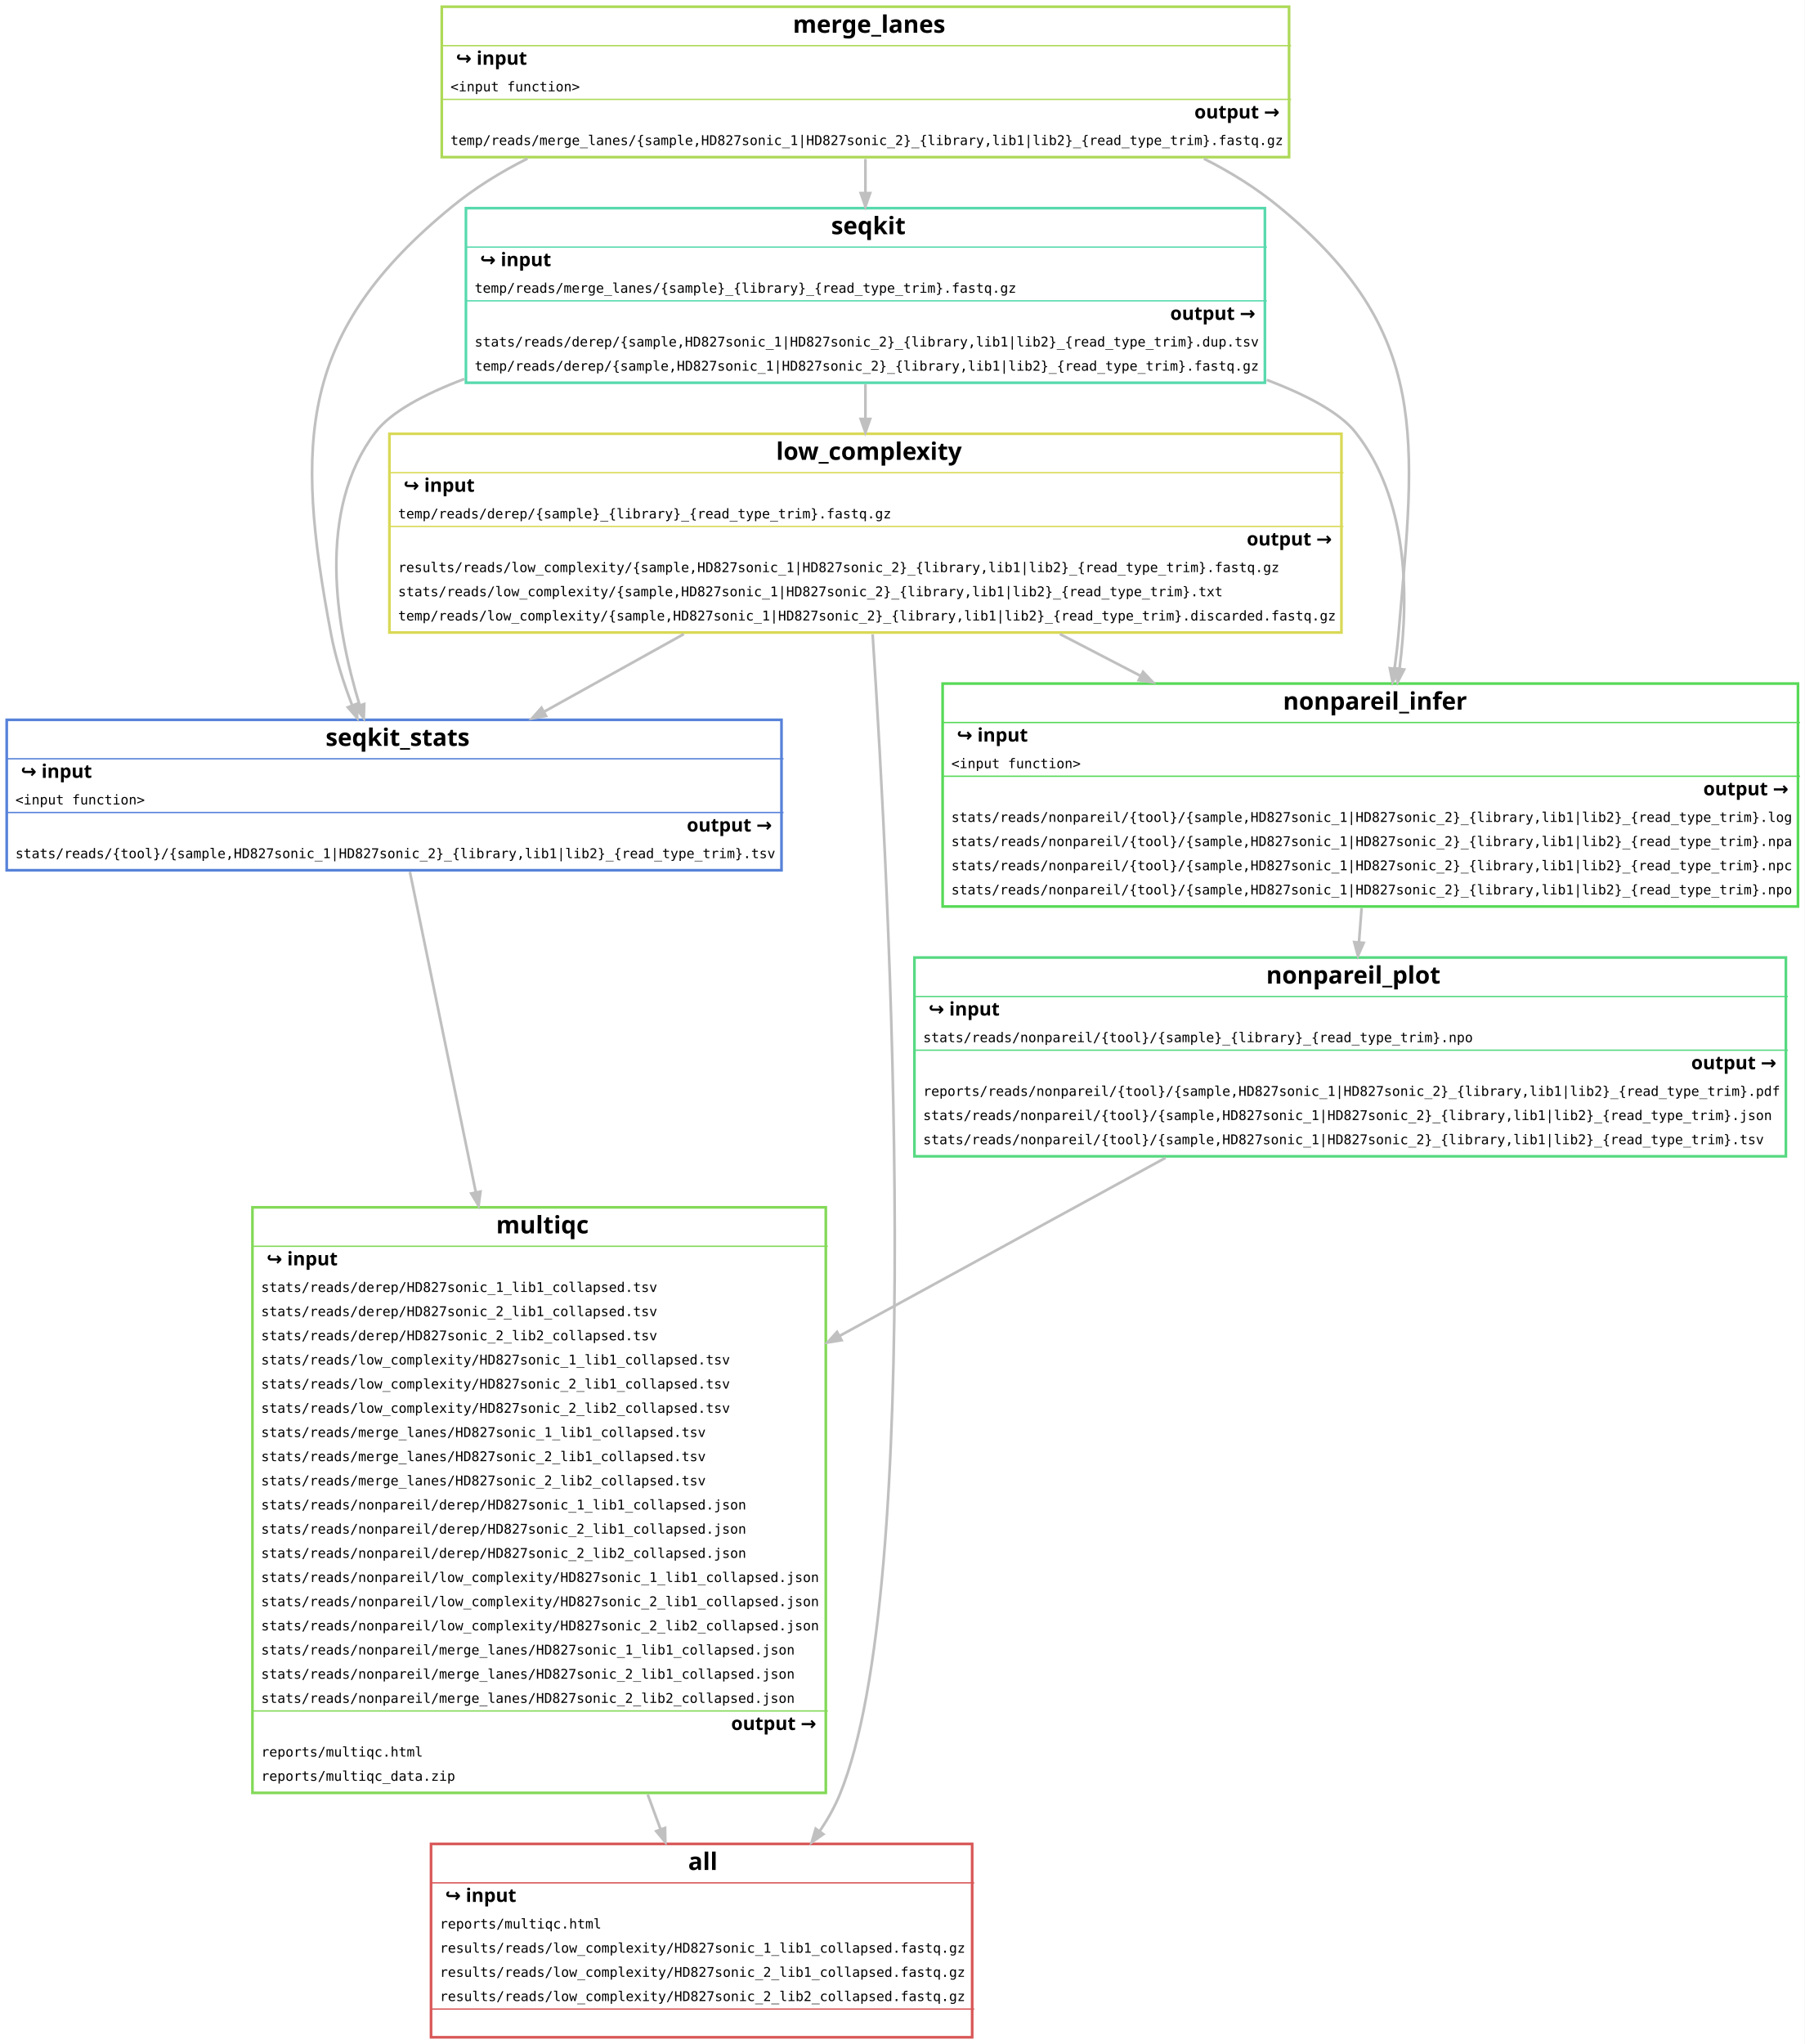
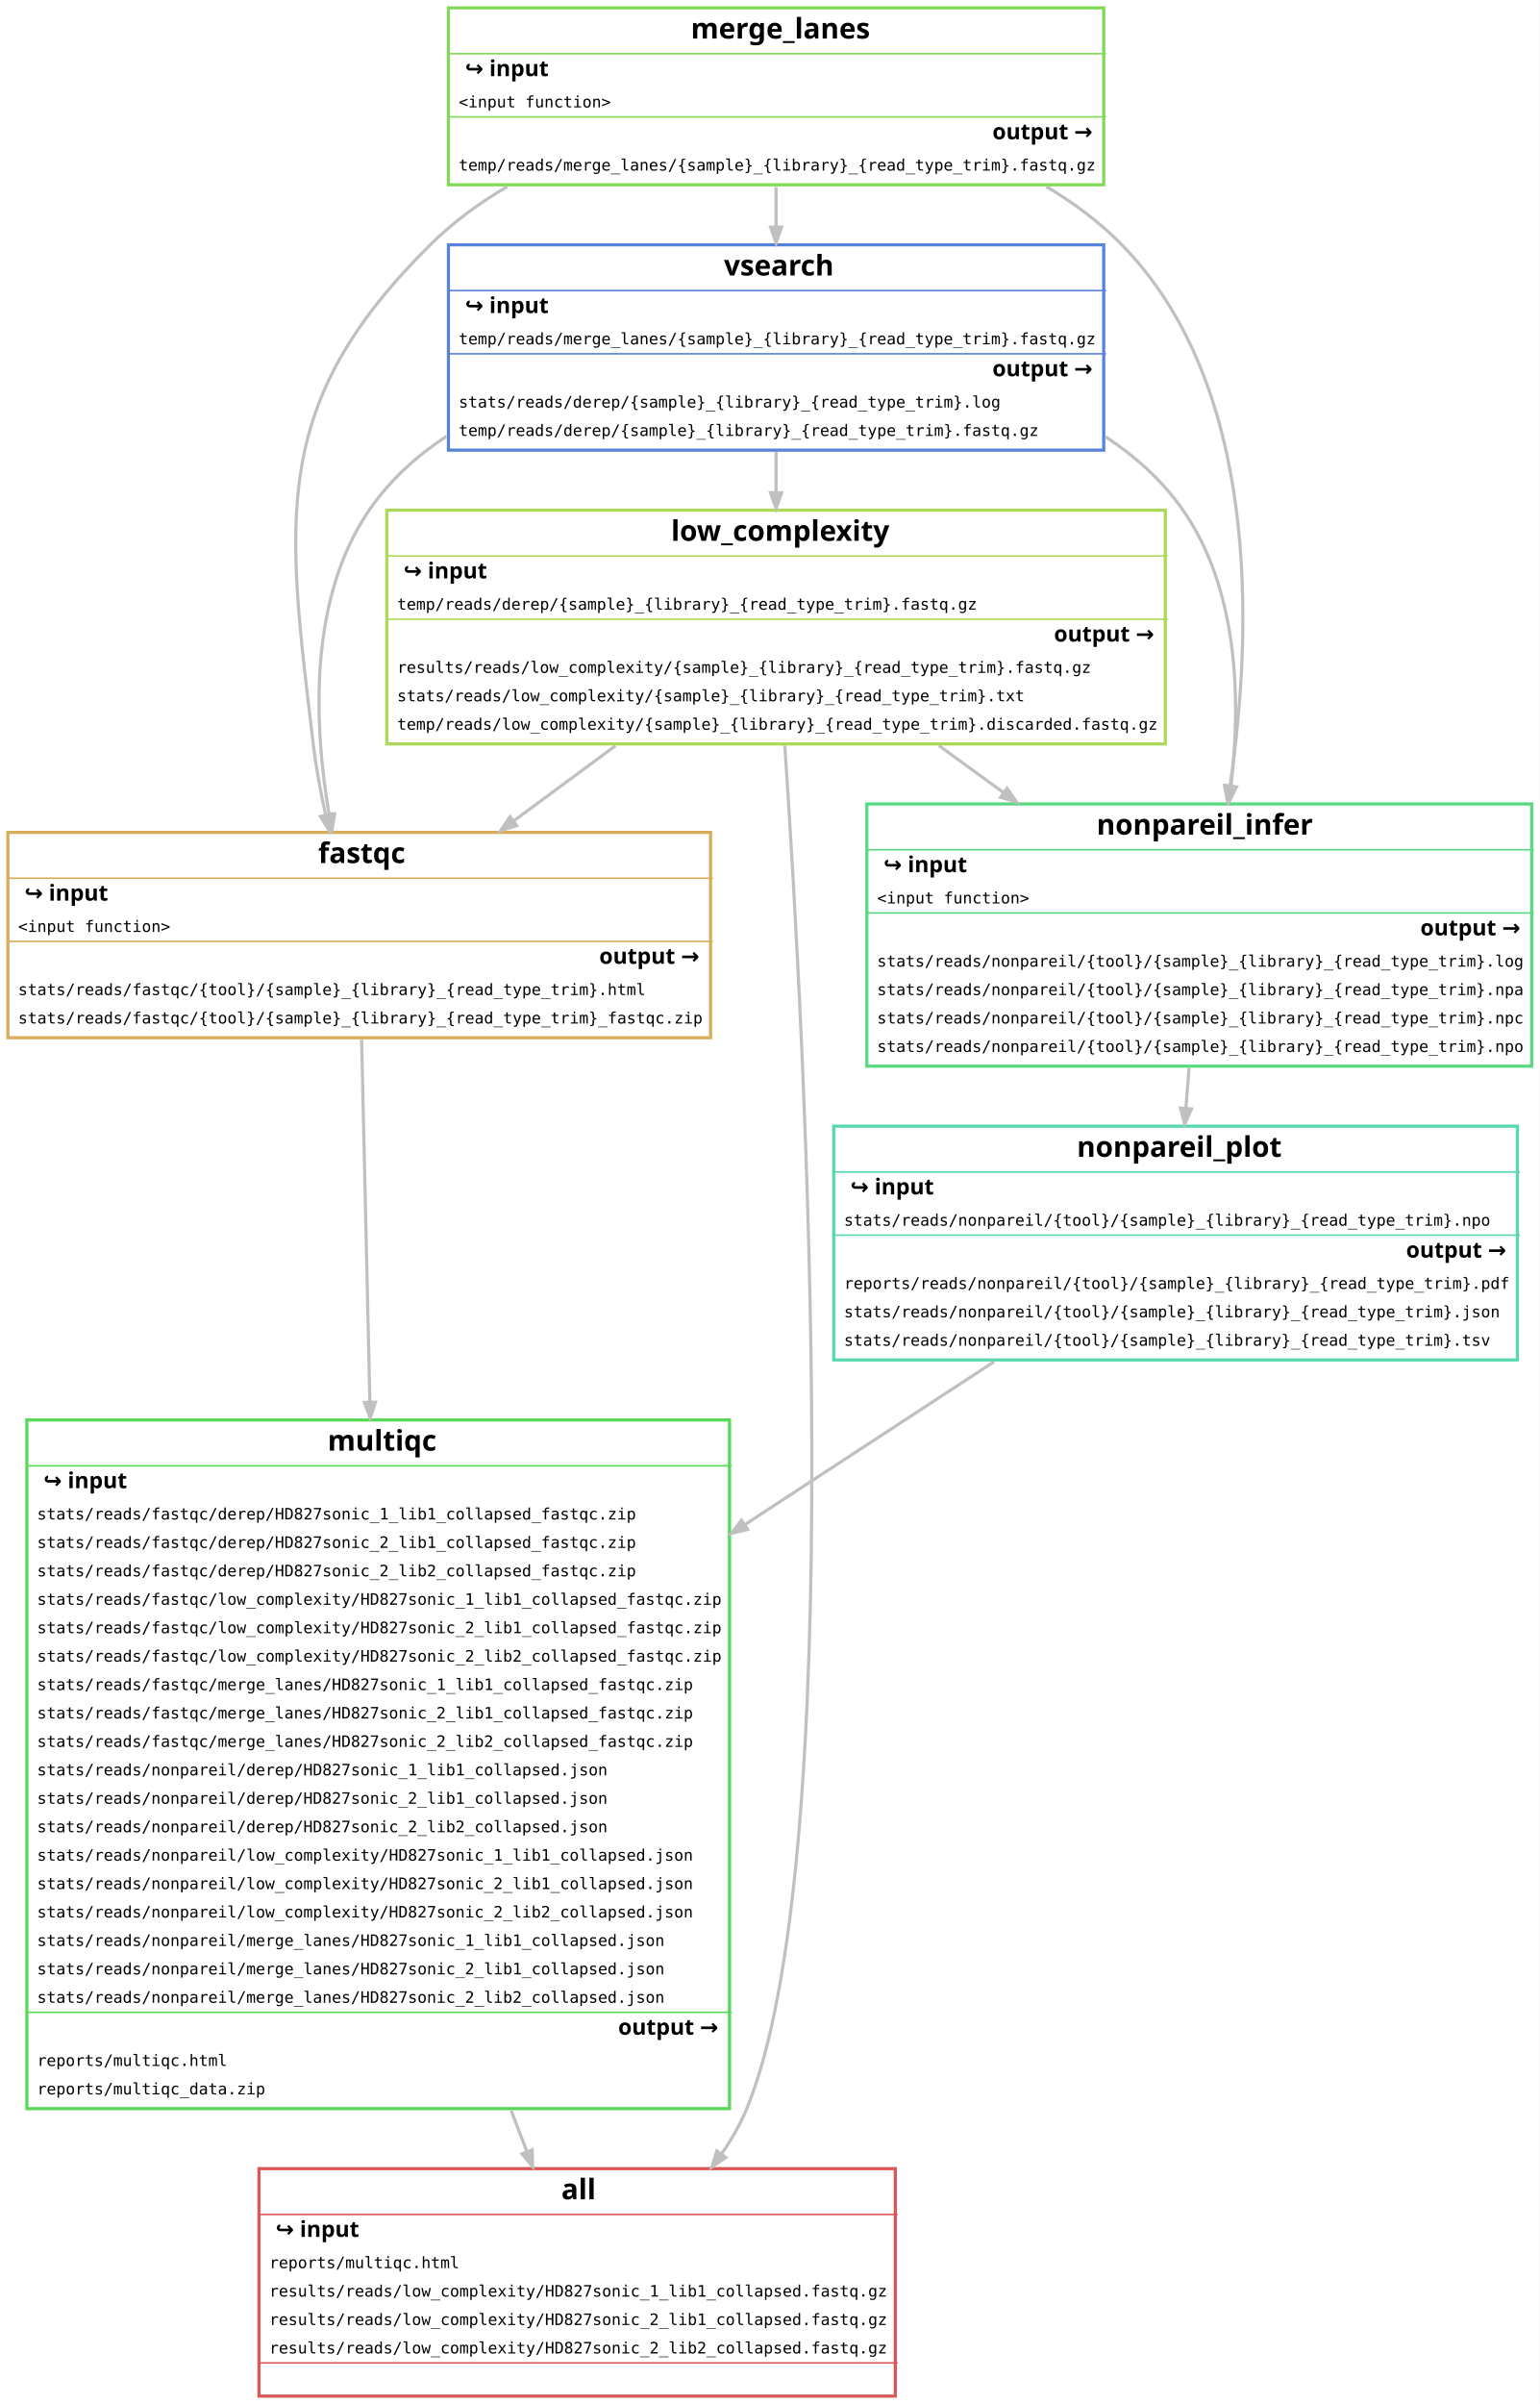
- <svg xmlns="http://www.w3.org/2000/svg" width="1344pt" height="1522pt" viewBox="0.00 0.00 1344.00 1522.00">
+ <svg xmlns="http://www.w3.org/2000/svg" width="975pt" height="1522pt" viewBox="0.00 0.00 975.00 1522.00">
  <g id="graph0" class="graph" transform="scale(1 1) rotate(0) translate(4 1518)">
-     <polygon fill="#ffffff" stroke="transparent" points="-4,4 -4,-1518 1340,-1518 1340,4 -4,4" />
+     <polygon fill="#ffffff" stroke="transparent" points="-4,4 -4,-1518 971,-1518 971,4 -4,4" />
    <g id="node1" class="node">
-       <text text-anchor="start" x="508.5" y="-125.6" font-family="sans" font-weight="bold" font-size="18.00" fill="#000000">all</text>
-       <text text-anchor="start" x="323.5" y="-101.8" font-family="sans" font-size="10.00" fill="#000000"> </text>
-       <text text-anchor="start" x="327.5" y="-101.8" font-family="sans" font-weight="bold" font-size="14.00" fill="#000000">↪ input</text>
-       <text text-anchor="start" x="380.5" y="-101.8" font-family="sans" font-size="10.00" fill="#000000"> </text>
-       <text text-anchor="start" x="323.5" y="-82" font-family="monospace" font-size="10.00" fill="#000000">reports/multiqc.html</text>
-       <text text-anchor="start" x="323.5" y="-64" font-family="monospace" font-size="10.00" fill="#000000">results/reads/low_complexity/HD827sonic_1_lib1_collapsed.fastq.gz</text>
-       <text text-anchor="start" x="323.5" y="-46" font-family="monospace" font-size="10.00" fill="#000000">results/reads/low_complexity/HD827sonic_2_lib1_collapsed.fastq.gz</text>
-       <text text-anchor="start" x="323.5" y="-28" font-family="monospace" font-size="10.00" fill="#000000">results/reads/low_complexity/HD827sonic_2_lib2_collapsed.fastq.gz</text>
-       <text text-anchor="start" x="707.5" y="-10" font-family="sans" font-size="10.00" fill="#000000">  </text>
-       <polygon fill="#d95757" stroke="#d95757" points="317.5,-116 317.5,-116 721.5,-116 721.5,-116 317.5,-116" />
-       <polygon fill="#d95757" stroke="#d95757" points="317.5,-22 317.5,-22 721.5,-22 721.5,-22 317.5,-22" />
-       <polygon fill="none" stroke="#d95757" stroke-width="2" points="317,-1 317,-145 720,-145 720,-1 317,-1" />
+       <text text-anchor="start" x="351.5" y="-125.6" font-family="sans" font-weight="bold" font-size="18.00" fill="#000000">all</text>
+       <text text-anchor="start" x="166.5" y="-101.8" font-family="sans" font-size="10.00" fill="#000000"> </text>
+       <text text-anchor="start" x="170.5" y="-101.8" font-family="sans" font-weight="bold" font-size="14.00" fill="#000000">↪ input</text>
+       <text text-anchor="start" x="223.5" y="-101.8" font-family="sans" font-size="10.00" fill="#000000"> </text>
+       <text text-anchor="start" x="166.5" y="-82" font-family="monospace" font-size="10.00" fill="#000000">reports/multiqc.html</text>
+       <text text-anchor="start" x="166.5" y="-64" font-family="monospace" font-size="10.00" fill="#000000">results/reads/low_complexity/HD827sonic_1_lib1_collapsed.fastq.gz</text>
+       <text text-anchor="start" x="166.5" y="-46" font-family="monospace" font-size="10.00" fill="#000000">results/reads/low_complexity/HD827sonic_2_lib1_collapsed.fastq.gz</text>
+       <text text-anchor="start" x="166.5" y="-28" font-family="monospace" font-size="10.00" fill="#000000">results/reads/low_complexity/HD827sonic_2_lib2_collapsed.fastq.gz</text>
+       <text text-anchor="start" x="550.5" y="-10" font-family="sans" font-size="10.00" fill="#000000">  </text>
+       <polygon fill="#d95757" stroke="#d95757" points="160.5,-116 160.5,-116 564.5,-116 564.5,-116 160.5,-116" />
+       <polygon fill="#d95757" stroke="#d95757" points="160.5,-22 160.5,-22 564.5,-22 564.5,-22 160.5,-22" />
+       <polygon fill="none" stroke="#d95757" stroke-width="2" points="160,-1 160,-145 563,-145 563,-1 160,-1" />
    </g>
    <g id="node2" class="node">
-       <text text-anchor="start" x="365.5" y="-599.6" font-family="sans" font-weight="bold" font-size="18.00" fill="#000000">multiqc</text>
-       <text text-anchor="start" x="190.5" y="-575.8" font-family="sans" font-size="10.00" fill="#000000"> </text>
-       <text text-anchor="start" x="194.5" y="-575.8" font-family="sans" font-weight="bold" font-size="14.00" fill="#000000">↪ input</text>
-       <text text-anchor="start" x="247.5" y="-575.8" font-family="sans" font-size="10.00" fill="#000000"> </text>
-       <text text-anchor="start" x="190.5" y="-556" font-family="monospace" font-size="10.00" fill="#000000">stats/reads/derep/HD827sonic_1_lib1_collapsed.tsv</text>
-       <text text-anchor="start" x="190.5" y="-538" font-family="monospace" font-size="10.00" fill="#000000">stats/reads/derep/HD827sonic_2_lib1_collapsed.tsv</text>
-       <text text-anchor="start" x="190.5" y="-520" font-family="monospace" font-size="10.00" fill="#000000">stats/reads/derep/HD827sonic_2_lib2_collapsed.tsv</text>
-       <text text-anchor="start" x="190.5" y="-502" font-family="monospace" font-size="10.00" fill="#000000">stats/reads/low_complexity/HD827sonic_1_lib1_collapsed.tsv</text>
-       <text text-anchor="start" x="190.5" y="-484" font-family="monospace" font-size="10.00" fill="#000000">stats/reads/low_complexity/HD827sonic_2_lib1_collapsed.tsv</text>
-       <text text-anchor="start" x="190.5" y="-466" font-family="monospace" font-size="10.00" fill="#000000">stats/reads/low_complexity/HD827sonic_2_lib2_collapsed.tsv</text>
-       <text text-anchor="start" x="190.5" y="-448" font-family="monospace" font-size="10.00" fill="#000000">stats/reads/merge_lanes/HD827sonic_1_lib1_collapsed.tsv</text>
-       <text text-anchor="start" x="190.5" y="-430" font-family="monospace" font-size="10.00" fill="#000000">stats/reads/merge_lanes/HD827sonic_2_lib1_collapsed.tsv</text>
-       <text text-anchor="start" x="190.5" y="-412" font-family="monospace" font-size="10.00" fill="#000000">stats/reads/merge_lanes/HD827sonic_2_lib2_collapsed.tsv</text>
-       <text text-anchor="start" x="190.5" y="-394" font-family="monospace" font-size="10.00" fill="#000000">stats/reads/nonpareil/derep/HD827sonic_1_lib1_collapsed.json</text>
-       <text text-anchor="start" x="190.5" y="-376" font-family="monospace" font-size="10.00" fill="#000000">stats/reads/nonpareil/derep/HD827sonic_2_lib1_collapsed.json</text>
-       <text text-anchor="start" x="190.5" y="-358" font-family="monospace" font-size="10.00" fill="#000000">stats/reads/nonpareil/derep/HD827sonic_2_lib2_collapsed.json</text>
-       <text text-anchor="start" x="190.5" y="-340" font-family="monospace" font-size="10.00" fill="#000000">stats/reads/nonpareil/low_complexity/HD827sonic_1_lib1_collapsed.json</text>
-       <text text-anchor="start" x="190.5" y="-322" font-family="monospace" font-size="10.00" fill="#000000">stats/reads/nonpareil/low_complexity/HD827sonic_2_lib1_collapsed.json</text>
-       <text text-anchor="start" x="190.5" y="-304" font-family="monospace" font-size="10.00" fill="#000000">stats/reads/nonpareil/low_complexity/HD827sonic_2_lib2_collapsed.json</text>
-       <text text-anchor="start" x="190.5" y="-286" font-family="monospace" font-size="10.00" fill="#000000">stats/reads/nonpareil/merge_lanes/HD827sonic_1_lib1_collapsed.json</text>
-       <text text-anchor="start" x="190.5" y="-268" font-family="monospace" font-size="10.00" fill="#000000">stats/reads/nonpareil/merge_lanes/HD827sonic_2_lib1_collapsed.json</text>
-       <text text-anchor="start" x="190.5" y="-250" font-family="monospace" font-size="10.00" fill="#000000">stats/reads/nonpareil/merge_lanes/HD827sonic_2_lib2_collapsed.json</text>
-       <text text-anchor="start" x="536.5" y="-229.8" font-family="sans" font-size="10.00" fill="#000000"> </text>
-       <text text-anchor="start" x="540.5" y="-229.8" font-family="sans" font-weight="bold" font-size="14.00" fill="#000000">output →</text>
-       <text text-anchor="start" x="601.5" y="-229.8" font-family="sans" font-size="10.00" fill="#000000"> </text>
-       <text text-anchor="start" x="190.5" y="-210" font-family="monospace" font-size="10.00" fill="#000000">reports/multiqc.html</text>
-       <text text-anchor="start" x="190.5" y="-192" font-family="monospace" font-size="10.00" fill="#000000">reports/multiqc_data.zip</text>
-       <polygon fill="#82d957" stroke="#82d957" points="184.5,-590 184.5,-590 612.5,-590 612.5,-590 184.5,-590" />
-       <polygon fill="#82d957" stroke="#82d957" points="184.5,-244 184.5,-244 612.5,-244 612.5,-244 184.5,-244" />
-       <polygon fill="none" stroke="#82d957" stroke-width="2" points="184,-183 184,-619 611,-619 611,-183 184,-183" />
+       <text text-anchor="start" x="203.5" y="-599.6" font-family="sans" font-weight="bold" font-size="18.00" fill="#000000">multiqc</text>
+       <text text-anchor="start" x="19.5" y="-575.8" font-family="sans" font-size="10.00" fill="#000000"> </text>
+       <text text-anchor="start" x="23.5" y="-575.8" font-family="sans" font-weight="bold" font-size="14.00" fill="#000000">↪ input</text>
+       <text text-anchor="start" x="76.5" y="-575.8" font-family="sans" font-size="10.00" fill="#000000"> </text>
+       <text text-anchor="start" x="19.5" y="-556" font-family="monospace" font-size="10.00" fill="#000000">stats/reads/fastqc/derep/HD827sonic_1_lib1_collapsed_fastqc.zip</text>
+       <text text-anchor="start" x="19.5" y="-538" font-family="monospace" font-size="10.00" fill="#000000">stats/reads/fastqc/derep/HD827sonic_2_lib1_collapsed_fastqc.zip</text>
+       <text text-anchor="start" x="19.5" y="-520" font-family="monospace" font-size="10.00" fill="#000000">stats/reads/fastqc/derep/HD827sonic_2_lib2_collapsed_fastqc.zip</text>
+       <text text-anchor="start" x="19.5" y="-502" font-family="monospace" font-size="10.00" fill="#000000">stats/reads/fastqc/low_complexity/HD827sonic_1_lib1_collapsed_fastqc.zip</text>
+       <text text-anchor="start" x="19.5" y="-484" font-family="monospace" font-size="10.00" fill="#000000">stats/reads/fastqc/low_complexity/HD827sonic_2_lib1_collapsed_fastqc.zip</text>
+       <text text-anchor="start" x="19.5" y="-466" font-family="monospace" font-size="10.00" fill="#000000">stats/reads/fastqc/low_complexity/HD827sonic_2_lib2_collapsed_fastqc.zip</text>
+       <text text-anchor="start" x="19.5" y="-448" font-family="monospace" font-size="10.00" fill="#000000">stats/reads/fastqc/merge_lanes/HD827sonic_1_lib1_collapsed_fastqc.zip</text>
+       <text text-anchor="start" x="19.5" y="-430" font-family="monospace" font-size="10.00" fill="#000000">stats/reads/fastqc/merge_lanes/HD827sonic_2_lib1_collapsed_fastqc.zip</text>
+       <text text-anchor="start" x="19.5" y="-412" font-family="monospace" font-size="10.00" fill="#000000">stats/reads/fastqc/merge_lanes/HD827sonic_2_lib2_collapsed_fastqc.zip</text>
+       <text text-anchor="start" x="19.5" y="-394" font-family="monospace" font-size="10.00" fill="#000000">stats/reads/nonpareil/derep/HD827sonic_1_lib1_collapsed.json</text>
+       <text text-anchor="start" x="19.5" y="-376" font-family="monospace" font-size="10.00" fill="#000000">stats/reads/nonpareil/derep/HD827sonic_2_lib1_collapsed.json</text>
+       <text text-anchor="start" x="19.5" y="-358" font-family="monospace" font-size="10.00" fill="#000000">stats/reads/nonpareil/derep/HD827sonic_2_lib2_collapsed.json</text>
+       <text text-anchor="start" x="19.5" y="-340" font-family="monospace" font-size="10.00" fill="#000000">stats/reads/nonpareil/low_complexity/HD827sonic_1_lib1_collapsed.json</text>
+       <text text-anchor="start" x="19.5" y="-322" font-family="monospace" font-size="10.00" fill="#000000">stats/reads/nonpareil/low_complexity/HD827sonic_2_lib1_collapsed.json</text>
+       <text text-anchor="start" x="19.5" y="-304" font-family="monospace" font-size="10.00" fill="#000000">stats/reads/nonpareil/low_complexity/HD827sonic_2_lib2_collapsed.json</text>
+       <text text-anchor="start" x="19.5" y="-286" font-family="monospace" font-size="10.00" fill="#000000">stats/reads/nonpareil/merge_lanes/HD827sonic_1_lib1_collapsed.json</text>
+       <text text-anchor="start" x="19.5" y="-268" font-family="monospace" font-size="10.00" fill="#000000">stats/reads/nonpareil/merge_lanes/HD827sonic_2_lib1_collapsed.json</text>
+       <text text-anchor="start" x="19.5" y="-250" font-family="monospace" font-size="10.00" fill="#000000">stats/reads/nonpareil/merge_lanes/HD827sonic_2_lib2_collapsed.json</text>
+       <text text-anchor="start" x="383.5" y="-229.8" font-family="sans" font-size="10.00" fill="#000000"> </text>
+       <text text-anchor="start" x="387.5" y="-229.8" font-family="sans" font-weight="bold" font-size="14.00" fill="#000000">output →</text>
+       <text text-anchor="start" x="448.5" y="-229.8" font-family="sans" font-size="10.00" fill="#000000"> </text>
+       <text text-anchor="start" x="19.5" y="-210" font-family="monospace" font-size="10.00" fill="#000000">reports/multiqc.html</text>
+       <text text-anchor="start" x="19.5" y="-192" font-family="monospace" font-size="10.00" fill="#000000">reports/multiqc_data.zip</text>
+       <polygon fill="#57d957" stroke="#57d957" points="13.5,-590 13.5,-590 459.5,-590 459.5,-590 13.5,-590" />
+       <polygon fill="#57d957" stroke="#57d957" points="13.5,-244 13.5,-244 459.5,-244 459.5,-244 13.5,-244" />
+       <polygon fill="none" stroke="#57d957" stroke-width="2" points="13,-183 13,-619 458,-619 458,-183 13,-183" />
    </g>
    <g id="edge2" class="edge">
-       <path fill="none" stroke="#c0c0c0" stroke-width="2" d="M478.377,-181.764C481.668,-172.842 484.868,-164.167 487.932,-155.863" />
-       <polygon fill="#c0c0c0" stroke="#c0c0c0" stroke-width="2" points="491.285,-156.886 491.462,-146.292 484.717,-154.463 491.285,-156.886" />
+       <path fill="none" stroke="#c0c0c0" stroke-width="2" d="M319.719,-181.764C323.146,-172.842 326.479,-164.167 329.669,-155.863" />
+       <polygon fill="#c0c0c0" stroke="#c0c0c0" stroke-width="2" points="333.026,-156.882 333.345,-146.292 326.492,-154.372 333.026,-156.882" />
    </g>
    <g id="node3" class="node">
-       <text text-anchor="start" x="238.5" y="-962.6" font-family="sans" font-weight="bold" font-size="18.00" fill="#000000">seqkit_stats</text>
-       <text text-anchor="start" x="7.5" y="-938.8" font-family="sans" font-size="10.00" fill="#000000"> </text>
-       <text text-anchor="start" x="11.5" y="-938.8" font-family="sans" font-weight="bold" font-size="14.00" fill="#000000">↪ input</text>
-       <text text-anchor="start" x="64.5" y="-938.8" font-family="sans" font-size="10.00" fill="#000000"> </text>
-       <text text-anchor="start" x="7.5" y="-919" font-family="monospace" font-size="10.00" fill="#000000">&lt;input function&gt;</text>
-       <text text-anchor="start" x="503.5" y="-898.8" font-family="sans" font-size="10.00" fill="#000000"> </text>
-       <text text-anchor="start" x="507.5" y="-898.8" font-family="sans" font-weight="bold" font-size="14.00" fill="#000000">output →</text>
-       <text text-anchor="start" x="568.5" y="-898.8" font-family="sans" font-size="10.00" fill="#000000"> </text>
-       <text text-anchor="start" x="7.5" y="-879" font-family="monospace" font-size="10.00" fill="#000000">stats/reads/{tool}/{sample,HD827sonic_1|HD827sonic_2}_{library,lib1|lib2}_{read_type_trim}.tsv</text>
-       <polygon fill="#5782d9" stroke="#5782d9" points="1.5,-953 1.5,-953 579.5,-953 579.5,-953 1.5,-953" />
-       <polygon fill="#5782d9" stroke="#5782d9" points="1.5,-913 1.5,-913 579.5,-913 579.5,-913 1.5,-913" />
-       <polygon fill="none" stroke="#5782d9" stroke-width="2" points="1,-870 1,-982 578,-982 578,-870 1,-870" />
+       <text text-anchor="start" x="197.5" y="-971.6" font-family="sans" font-weight="bold" font-size="18.00" fill="#000000">fastqc</text>
+       <text text-anchor="start" x="7.5" y="-947.8" font-family="sans" font-size="10.00" fill="#000000"> </text>
+       <text text-anchor="start" x="11.5" y="-947.8" font-family="sans" font-weight="bold" font-size="14.00" fill="#000000">↪ input</text>
+       <text text-anchor="start" x="64.5" y="-947.8" font-family="sans" font-size="10.00" fill="#000000"> </text>
+       <text text-anchor="start" x="7.5" y="-928" font-family="monospace" font-size="10.00" fill="#000000">&lt;input function&gt;</text>
+       <text text-anchor="start" x="371.5" y="-907.8" font-family="sans" font-size="10.00" fill="#000000"> </text>
+       <text text-anchor="start" x="375.5" y="-907.8" font-family="sans" font-weight="bold" font-size="14.00" fill="#000000">output →</text>
+       <text text-anchor="start" x="436.5" y="-907.8" font-family="sans" font-size="10.00" fill="#000000"> </text>
+       <text text-anchor="start" x="7.5" y="-888" font-family="monospace" font-size="10.00" fill="#000000">stats/reads/fastqc/{tool}/{sample}_{library}_{read_type_trim}.html</text>
+       <text text-anchor="start" x="7.5" y="-870" font-family="monospace" font-size="10.00" fill="#000000">stats/reads/fastqc/{tool}/{sample}_{library}_{read_type_trim}_fastqc.zip</text>
+       <polygon fill="#d9ad57" stroke="#d9ad57" points="1.5,-962 1.5,-962 447.5,-962 447.5,-962 1.5,-962" />
+       <polygon fill="#d9ad57" stroke="#d9ad57" points="1.5,-922 1.5,-922 447.5,-922 447.5,-922 1.5,-922" />
+       <polygon fill="none" stroke="#d9ad57" stroke-width="2" points="1,-861 1,-991 446,-991 446,-861 1,-861" />
    </g>
    <g id="edge4" class="edge">
-       <path fill="none" stroke="#c0c0c0" stroke-width="2" d="M301.264,-868.816C313.146,-811.053 332.283,-718.026 350.374,-630.085" />
-       <polygon fill="#c0c0c0" stroke="#c0c0c0" stroke-width="2" points="353.817,-630.718 352.404,-620.218 346.961,-629.308 353.817,-630.718" />
+       <path fill="none" stroke="#c0c0c0" stroke-width="2" d="M225.014,-859.774C226.341,-801.697 228.352,-713.733 230.258,-630.313" />
+       <polygon fill="#c0c0c0" stroke="#c0c0c0" stroke-width="2" points="233.761,-630.243 230.49,-620.165 226.763,-630.082 233.761,-630.243" />
    </g>
    <g id="node4" class="node">
-       <text text-anchor="start" x="586.5" y="-1493.6" font-family="sans" font-weight="bold" font-size="18.00" fill="#000000">merge_lanes</text>
-       <text text-anchor="start" x="331.5" y="-1469.8" font-family="sans" font-size="10.00" fill="#000000"> </text>
-       <text text-anchor="start" x="335.5" y="-1469.8" font-family="sans" font-weight="bold" font-size="14.00" fill="#000000">↪ input</text>
-       <text text-anchor="start" x="388.5" y="-1469.8" font-family="sans" font-size="10.00" fill="#000000"> </text>
-       <text text-anchor="start" x="331.5" y="-1450" font-family="monospace" font-size="10.00" fill="#000000">&lt;input function&gt;</text>
-       <text text-anchor="start" x="881.5" y="-1429.8" font-family="sans" font-size="10.00" fill="#000000"> </text>
-       <text text-anchor="start" x="885.5" y="-1429.8" font-family="sans" font-weight="bold" font-size="14.00" fill="#000000">output →</text>
-       <text text-anchor="start" x="946.5" y="-1429.8" font-family="sans" font-size="10.00" fill="#000000"> </text>
-       <text text-anchor="start" x="331.5" y="-1410" font-family="monospace" font-size="10.00" fill="#000000">temp/reads/merge_lanes/{sample,HD827sonic_1|HD827sonic_2}_{library,lib1|lib2}_{read_type_trim}.fastq.gz</text>
-       <polygon fill="#add957" stroke="#add957" points="325.5,-1484 325.5,-1484 957.5,-1484 957.5,-1484 325.5,-1484" />
-       <polygon fill="#add957" stroke="#add957" points="325.5,-1444 325.5,-1444 957.5,-1444 957.5,-1444 325.5,-1444" />
-       <polygon fill="none" stroke="#add957" stroke-width="2" points="325,-1401 325,-1513 956,-1513 956,-1401 325,-1401" />
+       <text text-anchor="start" x="433.5" y="-1493.6" font-family="sans" font-weight="bold" font-size="18.00" fill="#000000">merge_lanes</text>
+       <text text-anchor="start" x="286.5" y="-1469.8" font-family="sans" font-size="10.00" fill="#000000"> </text>
+       <text text-anchor="start" x="290.5" y="-1469.8" font-family="sans" font-weight="bold" font-size="14.00" fill="#000000">↪ input</text>
+       <text text-anchor="start" x="343.5" y="-1469.8" font-family="sans" font-size="10.00" fill="#000000"> </text>
+       <text text-anchor="start" x="286.5" y="-1450" font-family="monospace" font-size="10.00" fill="#000000">&lt;input function&gt;</text>
+       <text text-anchor="start" x="620.5" y="-1429.8" font-family="sans" font-size="10.00" fill="#000000"> </text>
+       <text text-anchor="start" x="624.5" y="-1429.8" font-family="sans" font-weight="bold" font-size="14.00" fill="#000000">output →</text>
+       <text text-anchor="start" x="685.5" y="-1429.8" font-family="sans" font-size="10.00" fill="#000000"> </text>
+       <text text-anchor="start" x="286.5" y="-1410" font-family="monospace" font-size="10.00" fill="#000000">temp/reads/merge_lanes/{sample}_{library}_{read_type_trim}.fastq.gz</text>
+       <polygon fill="#82d957" stroke="#82d957" points="280.5,-1484 280.5,-1484 696.5,-1484 696.5,-1484 280.5,-1484" />
+       <polygon fill="#82d957" stroke="#82d957" points="280.5,-1444 280.5,-1444 696.5,-1444 696.5,-1444 280.5,-1444" />
+       <polygon fill="none" stroke="#82d957" stroke-width="2" points="280,-1401 280,-1513 695,-1513 695,-1401 280,-1401" />
    </g>
    <g id="edge5" class="edge">
-       <path fill="none" stroke="#c0c0c0" stroke-width="2" d="M388.863,-1399.951C368.706,-1389.857 349.571,-1377.978 332.5,-1364 218.853,-1270.943 215.243,-1190.333 242.5,-1046 245.863,-1028.192 251.803,-1009.639 258.353,-992.596" />
-       <polygon fill="#c0c0c0" stroke="#c0c0c0" stroke-width="2" points="261.608,-993.883 262.042,-983.297 255.101,-991.302 261.608,-993.883" />
+       <path fill="none" stroke="#c0c0c0" stroke-width="2" d="M317.234,-1399.85C299.875,-1389.65 283.508,-1377.777 269.5,-1364 165.969,-1262.179 177.324,-1190.192 194.5,-1046 196.21,-1031.648 199.031,-1016.529 202.26,-1002.045" />
+       <polygon fill="#c0c0c0" stroke="#c0c0c0" stroke-width="2" points="205.708,-1002.667 204.551,-992.136 198.888,-1001.09 205.708,-1002.667" />
    </g>
    <g id="node6" class="node">
-       <text text-anchor="start" x="951.5" y="-989.6" font-family="sans" font-weight="bold" font-size="18.00" fill="#000000">nonpareil_infer</text>
-       <text text-anchor="start" x="704.5" y="-965.8" font-family="sans" font-size="10.00" fill="#000000"> </text>
-       <text text-anchor="start" x="708.5" y="-965.8" font-family="sans" font-weight="bold" font-size="14.00" fill="#000000">↪ input</text>
-       <text text-anchor="start" x="761.5" y="-965.8" font-family="sans" font-size="10.00" fill="#000000"> </text>
-       <text text-anchor="start" x="704.5" y="-946" font-family="monospace" font-size="10.00" fill="#000000">&lt;input function&gt;</text>
-       <text text-anchor="start" x="1260.5" y="-925.8" font-family="sans" font-size="10.00" fill="#000000"> </text>
-       <text text-anchor="start" x="1264.5" y="-925.8" font-family="sans" font-weight="bold" font-size="14.00" fill="#000000">output →</text>
-       <text text-anchor="start" x="1325.5" y="-925.8" font-family="sans" font-size="10.00" fill="#000000"> </text>
-       <text text-anchor="start" x="704.5" y="-906" font-family="monospace" font-size="10.00" fill="#000000">stats/reads/nonpareil/{tool}/{sample,HD827sonic_1|HD827sonic_2}_{library,lib1|lib2}_{read_type_trim}.log</text>
-       <text text-anchor="start" x="704.5" y="-888" font-family="monospace" font-size="10.00" fill="#000000">stats/reads/nonpareil/{tool}/{sample,HD827sonic_1|HD827sonic_2}_{library,lib1|lib2}_{read_type_trim}.npa</text>
-       <text text-anchor="start" x="704.5" y="-870" font-family="monospace" font-size="10.00" fill="#000000">stats/reads/nonpareil/{tool}/{sample,HD827sonic_1|HD827sonic_2}_{library,lib1|lib2}_{read_type_trim}.npc</text>
-       <text text-anchor="start" x="704.5" y="-852" font-family="monospace" font-size="10.00" fill="#000000">stats/reads/nonpareil/{tool}/{sample,HD827sonic_1|HD827sonic_2}_{library,lib1|lib2}_{read_type_trim}.npo</text>
-       <polygon fill="#57d957" stroke="#57d957" points="698.5,-980 698.5,-980 1336.5,-980 1336.5,-980 698.5,-980" />
-       <polygon fill="#57d957" stroke="#57d957" points="698.5,-940 698.5,-940 1336.5,-940 1336.5,-940 698.5,-940" />
-       <polygon fill="none" stroke="#57d957" stroke-width="2" points="698,-843 698,-1009 1335,-1009 1335,-843 698,-843" />
+       <text text-anchor="start" x="690.5" y="-989.6" font-family="sans" font-weight="bold" font-size="18.00" fill="#000000">nonpareil_infer</text>
+       <text text-anchor="start" x="551.5" y="-965.8" font-family="sans" font-size="10.00" fill="#000000"> </text>
+       <text text-anchor="start" x="555.5" y="-965.8" font-family="sans" font-weight="bold" font-size="14.00" fill="#000000">↪ input</text>
+       <text text-anchor="start" x="608.5" y="-965.8" font-family="sans" font-size="10.00" fill="#000000"> </text>
+       <text text-anchor="start" x="551.5" y="-946" font-family="monospace" font-size="10.00" fill="#000000">&lt;input function&gt;</text>
+       <text text-anchor="start" x="891.5" y="-925.8" font-family="sans" font-size="10.00" fill="#000000"> </text>
+       <text text-anchor="start" x="895.5" y="-925.8" font-family="sans" font-weight="bold" font-size="14.00" fill="#000000">output →</text>
+       <text text-anchor="start" x="956.5" y="-925.8" font-family="sans" font-size="10.00" fill="#000000"> </text>
+       <text text-anchor="start" x="551.5" y="-906" font-family="monospace" font-size="10.00" fill="#000000">stats/reads/nonpareil/{tool}/{sample}_{library}_{read_type_trim}.log</text>
+       <text text-anchor="start" x="551.5" y="-888" font-family="monospace" font-size="10.00" fill="#000000">stats/reads/nonpareil/{tool}/{sample}_{library}_{read_type_trim}.npa</text>
+       <text text-anchor="start" x="551.5" y="-870" font-family="monospace" font-size="10.00" fill="#000000">stats/reads/nonpareil/{tool}/{sample}_{library}_{read_type_trim}.npc</text>
+       <text text-anchor="start" x="551.5" y="-852" font-family="monospace" font-size="10.00" fill="#000000">stats/reads/nonpareil/{tool}/{sample}_{library}_{read_type_trim}.npo</text>
+       <polygon fill="#57d982" stroke="#57d982" points="545.5,-980 545.5,-980 967.5,-980 967.5,-980 545.5,-980" />
+       <polygon fill="#57d982" stroke="#57d982" points="545.5,-940 545.5,-940 967.5,-940 967.5,-940 545.5,-940" />
+       <polygon fill="none" stroke="#57d982" stroke-width="2" points="545,-843 545,-1009 966,-1009 966,-843 545,-843" />
    </g>
    <g id="edge9" class="edge">
-       <path fill="none" stroke="#c0c0c0" stroke-width="2" d="M892.589,-1399.843C912.591,-1389.773 931.57,-1377.929 948.5,-1364 1061.838,-1270.756 1050.197,-1192.214 1037.5,-1046 1036.762,-1037.503 1035.736,-1028.706 1034.53,-1019.914" />
-       <polygon fill="#c0c0c0" stroke="#c0c0c0" stroke-width="2" points="1037.992,-1019.402 1033.098,-1010.005 1031.064,-1020.403 1037.992,-1019.402" />
+       <path fill="none" stroke="#c0c0c0" stroke-width="2" d="M658.655,-1399.874C675.748,-1389.683 691.811,-1377.805 705.5,-1364 793.941,-1274.81 789.537,-1119.969 774.981,-1020.305" />
+       <polygon fill="#c0c0c0" stroke="#c0c0c0" stroke-width="2" points="778.414,-1019.596 773.449,-1010.237 771.494,-1020.65 778.414,-1019.596" />
    </g>
    <g id="node7" class="node">
-       <text text-anchor="start" x="615" y="-1343.6" font-family="sans" font-weight="bold" font-size="18.00" fill="#000000">seqkit</text>
-       <text text-anchor="start" x="349.5" y="-1319.8" font-family="sans" font-size="10.00" fill="#000000"> </text>
-       <text text-anchor="start" x="353.5" y="-1319.8" font-family="sans" font-weight="bold" font-size="14.00" fill="#000000">↪ input</text>
-       <text text-anchor="start" x="406.5" y="-1319.8" font-family="sans" font-size="10.00" fill="#000000"> </text>
-       <text text-anchor="start" x="349.5" y="-1300" font-family="monospace" font-size="10.00" fill="#000000">temp/reads/merge_lanes/{sample}_{library}_{read_type_trim}.fastq.gz</text>
-       <text text-anchor="start" x="863.5" y="-1279.8" font-family="sans" font-size="10.00" fill="#000000"> </text>
-       <text text-anchor="start" x="867.5" y="-1279.8" font-family="sans" font-weight="bold" font-size="14.00" fill="#000000">output →</text>
-       <text text-anchor="start" x="928.5" y="-1279.8" font-family="sans" font-size="10.00" fill="#000000"> </text>
-       <text text-anchor="start" x="349.5" y="-1260" font-family="monospace" font-size="10.00" fill="#000000">stats/reads/derep/{sample,HD827sonic_1|HD827sonic_2}_{library,lib1|lib2}_{read_type_trim}.dup.tsv</text>
-       <text text-anchor="start" x="349.5" y="-1242" font-family="monospace" font-size="10.00" fill="#000000">temp/reads/derep/{sample,HD827sonic_1|HD827sonic_2}_{library,lib1|lib2}_{read_type_trim}.fastq.gz</text>
-       <polygon fill="#57d9ad" stroke="#57d9ad" points="343.5,-1334 343.5,-1334 939.5,-1334 939.5,-1334 343.5,-1334" />
-       <polygon fill="#57d9ad" stroke="#57d9ad" points="343.5,-1294 343.5,-1294 939.5,-1294 939.5,-1294 343.5,-1294" />
-       <polygon fill="none" stroke="#57d9ad" stroke-width="2" points="343,-1233 343,-1363 938,-1363 938,-1233 343,-1233" />
+       <text text-anchor="start" x="454.5" y="-1343.6" font-family="sans" font-weight="bold" font-size="18.00" fill="#000000">vsearch</text>
+       <text text-anchor="start" x="286.5" y="-1319.8" font-family="sans" font-size="10.00" fill="#000000"> </text>
+       <text text-anchor="start" x="290.5" y="-1319.8" font-family="sans" font-weight="bold" font-size="14.00" fill="#000000">↪ input</text>
+       <text text-anchor="start" x="343.5" y="-1319.8" font-family="sans" font-size="10.00" fill="#000000"> </text>
+       <text text-anchor="start" x="286.5" y="-1300" font-family="monospace" font-size="10.00" fill="#000000">temp/reads/merge_lanes/{sample}_{library}_{read_type_trim}.fastq.gz</text>
+       <text text-anchor="start" x="620.5" y="-1279.8" font-family="sans" font-size="10.00" fill="#000000"> </text>
+       <text text-anchor="start" x="624.5" y="-1279.8" font-family="sans" font-weight="bold" font-size="14.00" fill="#000000">output →</text>
+       <text text-anchor="start" x="685.5" y="-1279.8" font-family="sans" font-size="10.00" fill="#000000"> </text>
+       <text text-anchor="start" x="286.5" y="-1260" font-family="monospace" font-size="10.00" fill="#000000">stats/reads/derep/{sample}_{library}_{read_type_trim}.log</text>
+       <text text-anchor="start" x="286.5" y="-1242" font-family="monospace" font-size="10.00" fill="#000000">temp/reads/derep/{sample}_{library}_{read_type_trim}.fastq.gz</text>
+       <polygon fill="#5782d9" stroke="#5782d9" points="280.5,-1334 280.5,-1334 696.5,-1334 696.5,-1334 280.5,-1334" />
+       <polygon fill="#5782d9" stroke="#5782d9" points="280.5,-1294 280.5,-1294 696.5,-1294 696.5,-1294 280.5,-1294" />
+       <polygon fill="none" stroke="#5782d9" stroke-width="2" points="280,-1233 280,-1363 695,-1363 695,-1233 280,-1233" />
    </g>
    <g id="edge12" class="edge">
-       <path fill="none" stroke="#c0c0c0" stroke-width="2" d="M640.5,-1399.597C640.5,-1391.439 640.5,-1382.944 640.5,-1374.495" />
-       <polygon fill="#c0c0c0" stroke="#c0c0c0" stroke-width="2" points="644,-1374.236 640.5,-1364.236 637,-1374.236 644,-1374.236" />
+       <path fill="none" stroke="#c0c0c0" stroke-width="2" d="M487.5,-1399.597C487.5,-1391.439 487.5,-1382.944 487.5,-1374.495" />
+       <polygon fill="#c0c0c0" stroke="#c0c0c0" stroke-width="2" points="491,-1374.236 487.5,-1364.236 484,-1374.236 491,-1374.236" />
    </g>
    <g id="node5" class="node">
-       <text text-anchor="start" x="939" y="-785.6" font-family="sans" font-weight="bold" font-size="18.00" fill="#000000">nonpareil_plot</text>
-       <text text-anchor="start" x="683.5" y="-761.8" font-family="sans" font-size="10.00" fill="#000000"> </text>
-       <text text-anchor="start" x="687.5" y="-761.8" font-family="sans" font-weight="bold" font-size="14.00" fill="#000000">↪ input</text>
-       <text text-anchor="start" x="740.5" y="-761.8" font-family="sans" font-size="10.00" fill="#000000"> </text>
-       <text text-anchor="start" x="683.5" y="-742" font-family="monospace" font-size="10.00" fill="#000000">stats/reads/nonpareil/{tool}/{sample}_{library}_{read_type_trim}.npo</text>
-       <text text-anchor="start" x="1251.5" y="-721.8" font-family="sans" font-size="10.00" fill="#000000"> </text>
-       <text text-anchor="start" x="1255.5" y="-721.8" font-family="sans" font-weight="bold" font-size="14.00" fill="#000000">output →</text>
-       <text text-anchor="start" x="1316.5" y="-721.8" font-family="sans" font-size="10.00" fill="#000000"> </text>
-       <text text-anchor="start" x="683.5" y="-702" font-family="monospace" font-size="10.00" fill="#000000">reports/reads/nonpareil/{tool}/{sample,HD827sonic_1|HD827sonic_2}_{library,lib1|lib2}_{read_type_trim}.pdf</text>
-       <text text-anchor="start" x="683.5" y="-684" font-family="monospace" font-size="10.00" fill="#000000">stats/reads/nonpareil/{tool}/{sample,HD827sonic_1|HD827sonic_2}_{library,lib1|lib2}_{read_type_trim}.json</text>
-       <text text-anchor="start" x="683.5" y="-666" font-family="monospace" font-size="10.00" fill="#000000">stats/reads/nonpareil/{tool}/{sample,HD827sonic_1|HD827sonic_2}_{library,lib1|lib2}_{read_type_trim}.tsv</text>
-       <polygon fill="#57d982" stroke="#57d982" points="677.5,-776 677.5,-776 1327.5,-776 1327.5,-776 677.5,-776" />
-       <polygon fill="#57d982" stroke="#57d982" points="677.5,-736 677.5,-736 1327.5,-736 1327.5,-736 677.5,-736" />
-       <polygon fill="none" stroke="#57d982" stroke-width="2" points="677,-657 677,-805 1326,-805 1326,-657 677,-657" />
+       <text text-anchor="start" x="678" y="-785.6" font-family="sans" font-weight="bold" font-size="18.00" fill="#000000">nonpareil_plot</text>
+       <text text-anchor="start" x="530.5" y="-761.8" font-family="sans" font-size="10.00" fill="#000000"> </text>
+       <text text-anchor="start" x="534.5" y="-761.8" font-family="sans" font-weight="bold" font-size="14.00" fill="#000000">↪ input</text>
+       <text text-anchor="start" x="587.5" y="-761.8" font-family="sans" font-size="10.00" fill="#000000"> </text>
+       <text text-anchor="start" x="530.5" y="-742" font-family="monospace" font-size="10.00" fill="#000000">stats/reads/nonpareil/{tool}/{sample}_{library}_{read_type_trim}.npo</text>
+       <text text-anchor="start" x="882.5" y="-721.8" font-family="sans" font-size="10.00" fill="#000000"> </text>
+       <text text-anchor="start" x="886.5" y="-721.8" font-family="sans" font-weight="bold" font-size="14.00" fill="#000000">output →</text>
+       <text text-anchor="start" x="947.5" y="-721.8" font-family="sans" font-size="10.00" fill="#000000"> </text>
+       <text text-anchor="start" x="530.5" y="-702" font-family="monospace" font-size="10.00" fill="#000000">reports/reads/nonpareil/{tool}/{sample}_{library}_{read_type_trim}.pdf</text>
+       <text text-anchor="start" x="530.5" y="-684" font-family="monospace" font-size="10.00" fill="#000000">stats/reads/nonpareil/{tool}/{sample}_{library}_{read_type_trim}.json</text>
+       <text text-anchor="start" x="530.5" y="-666" font-family="monospace" font-size="10.00" fill="#000000">stats/reads/nonpareil/{tool}/{sample}_{library}_{read_type_trim}.tsv</text>
+       <polygon fill="#57d9ad" stroke="#57d9ad" points="524.5,-776 524.5,-776 958.5,-776 958.5,-776 524.5,-776" />
+       <polygon fill="#57d9ad" stroke="#57d9ad" points="524.5,-736 524.5,-736 958.5,-736 958.5,-736 524.5,-736" />
+       <polygon fill="none" stroke="#57d9ad" stroke-width="2" points="524,-657 524,-805 957,-805 957,-657 524,-657" />
    </g>
    <g id="edge3" class="edge">
-       <path fill="none" stroke="#c0c0c0" stroke-width="2" d="M864.065,-655.912C792.272,-616.686 702.615,-567.702 621.134,-523.184" />
-       <polygon fill="#c0c0c0" stroke="#c0c0c0" stroke-width="2" points="622.715,-520.06 612.261,-518.337 619.359,-526.203 622.715,-520.06" />
+       <path fill="none" stroke="#c0c0c0" stroke-width="2" d="M625.592,-655.912C578.597,-625.202 522.449,-588.511 467.593,-552.665" />
+       <polygon fill="#c0c0c0" stroke="#c0c0c0" stroke-width="2" points="469.442,-549.692 459.157,-547.152 465.613,-555.552 469.442,-549.692" />
    </g>
    <g id="edge8" class="edge">
-       <path fill="none" stroke="#c0c0c0" stroke-width="2" d="M1010.03,-841.888C1009.381,-833.46 1008.723,-824.896 1008.073,-816.455" />
-       <polygon fill="#c0c0c0" stroke="#c0c0c0" stroke-width="2" points="1011.544,-815.939 1007.287,-806.237 1004.565,-816.476 1011.544,-815.939" />
+       <path fill="none" stroke="#c0c0c0" stroke-width="2" d="M749.03,-841.888C748.381,-833.46 747.723,-824.896 747.073,-816.455" />
+       <polygon fill="#c0c0c0" stroke="#c0c0c0" stroke-width="2" points="750.544,-815.939 746.287,-806.237 743.565,-816.476 750.544,-815.939" />
+     </g>
+     <g id="edge6" class="edge">
+       <path fill="none" stroke="#c0c0c0" stroke-width="2" d="M278.83,-1241.845C260.071,-1229.484 243.346,-1214.401 230.5,-1196 191.425,-1140.027 194.528,-1060.401 204.474,-1002.124" />
+       <polygon fill="#c0c0c0" stroke="#c0c0c0" stroke-width="2" points="207.927,-1002.696 206.262,-992.233 201.039,-1001.451 207.927,-1002.696" />
+     </g>
+     <g id="edge10" class="edge">
+       <path fill="none" stroke="#c0c0c0" stroke-width="2" d="M696.2,-1241.456C714.887,-1229.167 731.588,-1214.208 744.5,-1196 780.085,-1145.82 782.102,-1076.208 775.602,-1020.236" />
+       <polygon fill="#c0c0c0" stroke="#c0c0c0" stroke-width="2" points="779.074,-1019.789 774.345,-1010.308 772.13,-1020.669 779.074,-1019.789" />
+     </g>
+     <g id="node8" class="node">
+       <text text-anchor="start" x="421" y="-1175.6" font-family="sans" font-weight="bold" font-size="18.00" fill="#000000">low_complexity</text>
+       <text text-anchor="start" x="247.5" y="-1151.8" font-family="sans" font-size="10.00" fill="#000000"> </text>
+       <text text-anchor="start" x="251.5" y="-1151.8" font-family="sans" font-weight="bold" font-size="14.00" fill="#000000">↪ input</text>
+       <text text-anchor="start" x="304.5" y="-1151.8" font-family="sans" font-size="10.00" fill="#000000"> </text>
+       <text text-anchor="start" x="247.5" y="-1132" font-family="monospace" font-size="10.00" fill="#000000">temp/reads/derep/{sample}_{library}_{read_type_trim}.fastq.gz</text>
+       <text text-anchor="start" x="659.5" y="-1111.8" font-family="sans" font-size="10.00" fill="#000000"> </text>
+       <text text-anchor="start" x="663.5" y="-1111.8" font-family="sans" font-weight="bold" font-size="14.00" fill="#000000">output →</text>
+       <text text-anchor="start" x="724.5" y="-1111.8" font-family="sans" font-size="10.00" fill="#000000"> </text>
+       <text text-anchor="start" x="247.5" y="-1092" font-family="monospace" font-size="10.00" fill="#000000">results/reads/low_complexity/{sample}_{library}_{read_type_trim}.fastq.gz</text>
+       <text text-anchor="start" x="247.5" y="-1074" font-family="monospace" font-size="10.00" fill="#000000">stats/reads/low_complexity/{sample}_{library}_{read_type_trim}.txt</text>
+       <text text-anchor="start" x="247.5" y="-1056" font-family="monospace" font-size="10.00" fill="#000000">temp/reads/low_complexity/{sample}_{library}_{read_type_trim}.discarded.fastq.gz</text>
+       <polygon fill="#add957" stroke="#add957" points="241.5,-1166 241.5,-1166 735.5,-1166 735.5,-1166 241.5,-1166" />
+       <polygon fill="#add957" stroke="#add957" points="241.5,-1126 241.5,-1126 735.5,-1126 735.5,-1126 241.5,-1126" />
+       <polygon fill="none" stroke="#add957" stroke-width="2" points="241,-1047 241,-1195 734,-1195 734,-1047 241,-1047" />
+     </g>
+     <g id="edge13" class="edge">
+       <path fill="none" stroke="#c0c0c0" stroke-width="2" d="M487.5,-1231.84C487.5,-1223.441 487.5,-1214.756 487.5,-1206.113" />
+       <polygon fill="#c0c0c0" stroke="#c0c0c0" stroke-width="2" points="491,-1206.007 487.5,-1196.007 484,-1206.007 491,-1206.007" />
+     </g>
+     <g id="edge1" class="edge">
+       <path fill="none" stroke="#c0c0c0" stroke-width="2" d="M493.013,-1045.956C506.174,-851.742 533.699,-336.995 468.5,-182 464.448,-172.368 459.108,-163.118 452.973,-154.362" />
+       <polygon fill="#c0c0c0" stroke="#c0c0c0" stroke-width="2" points="455.631,-152.07 446.863,-146.121 450.008,-156.239 455.631,-152.07" />
    </g>
    <g id="edge7" class="edge">
-       <path fill="none" stroke="#c0c0c0" stroke-width="2" d="M341.868,-1235.843C311.005,-1224.163 286.786,-1210.872 275.5,-1196 231.756,-1138.356 245.776,-1052.22 263.852,-992.816" />
-       <polygon fill="#c0c0c0" stroke="#c0c0c0" stroke-width="2" points="267.229,-993.742 266.899,-983.152 260.553,-991.637 267.229,-993.742" />
+       <path fill="none" stroke="#c0c0c0" stroke-width="2" d="M385.808,-1045.887C364.65,-1030.259 342.394,-1013.819 321.376,-998.295" />
+       <polygon fill="#c0c0c0" stroke="#c0c0c0" stroke-width="2" points="323.201,-995.291 313.078,-992.165 319.042,-1000.922 323.201,-995.291" />
    </g>
    <g id="edge11" class="edge">
-       <path fill="none" stroke="#c0c0c0" stroke-width="2" d="M939.402,-1235.112C969.956,-1223.569 994.016,-1210.51 1005.5,-1196 1044.021,-1147.329 1045.663,-1076.849 1038.257,-1020.102" />
-       <polygon fill="#c0c0c0" stroke="#c0c0c0" stroke-width="2" points="1041.699,-1019.447 1036.831,-1010.037 1034.768,-1020.429 1041.699,-1019.447" />
-     </g>
-     <g id="node8" class="node">
-       <text text-anchor="start" x="574" y="-1175.6" font-family="sans" font-weight="bold" font-size="18.00" fill="#000000">low_complexity</text>
-       <text text-anchor="start" x="292.5" y="-1151.8" font-family="sans" font-size="10.00" fill="#000000"> </text>
-       <text text-anchor="start" x="296.5" y="-1151.8" font-family="sans" font-weight="bold" font-size="14.00" fill="#000000">↪ input</text>
-       <text text-anchor="start" x="349.5" y="-1151.8" font-family="sans" font-size="10.00" fill="#000000"> </text>
-       <text text-anchor="start" x="292.5" y="-1132" font-family="monospace" font-size="10.00" fill="#000000">temp/reads/derep/{sample}_{library}_{read_type_trim}.fastq.gz</text>
-       <text text-anchor="start" x="920.5" y="-1111.8" font-family="sans" font-size="10.00" fill="#000000"> </text>
-       <text text-anchor="start" x="924.5" y="-1111.8" font-family="sans" font-weight="bold" font-size="14.00" fill="#000000">output →</text>
-       <text text-anchor="start" x="985.5" y="-1111.8" font-family="sans" font-size="10.00" fill="#000000"> </text>
-       <text text-anchor="start" x="292.5" y="-1092" font-family="monospace" font-size="10.00" fill="#000000">results/reads/low_complexity/{sample,HD827sonic_1|HD827sonic_2}_{library,lib1|lib2}_{read_type_trim}.fastq.gz</text>
-       <text text-anchor="start" x="292.5" y="-1074" font-family="monospace" font-size="10.00" fill="#000000">stats/reads/low_complexity/{sample,HD827sonic_1|HD827sonic_2}_{library,lib1|lib2}_{read_type_trim}.txt</text>
-       <text text-anchor="start" x="292.5" y="-1056" font-family="monospace" font-size="10.00" fill="#000000">temp/reads/low_complexity/{sample,HD827sonic_1|HD827sonic_2}_{library,lib1|lib2}_{read_type_trim}.discarded.fastq.gz</text>
-       <polygon fill="#d9d957" stroke="#d9d957" points="286.5,-1166 286.5,-1166 996.5,-1166 996.5,-1166 286.5,-1166" />
-       <polygon fill="#d9d957" stroke="#d9d957" points="286.5,-1126 286.5,-1126 996.5,-1126 996.5,-1126 286.5,-1126" />
-       <polygon fill="none" stroke="#d9d957" stroke-width="2" points="286,-1047 286,-1195 995,-1195 995,-1047 286,-1047" />
-     </g>
-     <g id="edge13" class="edge">
-       <path fill="none" stroke="#c0c0c0" stroke-width="2" d="M640.5,-1231.84C640.5,-1223.441 640.5,-1214.756 640.5,-1206.113" />
-       <polygon fill="#c0c0c0" stroke="#c0c0c0" stroke-width="2" points="644,-1206.007 640.5,-1196.007 637,-1206.007 644,-1206.007" />
-     </g>
-     <g id="edge1" class="edge">
-       <path fill="none" stroke="#c0c0c0" stroke-width="2" d="M645.869,-1045.672C658.632,-851.357 685.183,-337.514 621.5,-182 617.575,-172.414 612.382,-163.175 606.41,-154.407" />
-       <polygon fill="#c0c0c0" stroke="#c0c0c0" stroke-width="2" points="609.146,-152.217 600.462,-146.148 603.466,-156.308 609.146,-152.217" />
-     </g>
-     <g id="edge6" class="edge">
-       <path fill="none" stroke="#c0c0c0" stroke-width="2" d="M505.296,-1045.887C470.815,-1026.731 434.141,-1006.356 400.996,-987.942" />
-       <polygon fill="#c0c0c0" stroke="#c0c0c0" stroke-width="2" points="402.64,-984.852 392.199,-983.055 399.24,-990.971 402.64,-984.852" />
-     </g>
-     <g id="edge10" class="edge">
-       <path fill="none" stroke="#c0c0c0" stroke-width="2" d="M785.334,-1045.887C805.066,-1035.653 825.47,-1025.071 845.61,-1014.627" />
-       <polygon fill="#c0c0c0" stroke="#c0c0c0" stroke-width="2" points="847.264,-1017.711 854.53,-1010 844.041,-1011.497 847.264,-1017.711" />
+       <path fill="none" stroke="#c0c0c0" stroke-width="2" d="M590.732,-1045.887C604.043,-1036.202 617.781,-1026.206 631.382,-1016.309" />
+       <polygon fill="#c0c0c0" stroke="#c0c0c0" stroke-width="2" points="633.802,-1018.878 639.829,-1010.164 629.683,-1013.217 633.802,-1018.878" />
    </g>
  </g>
</svg>
